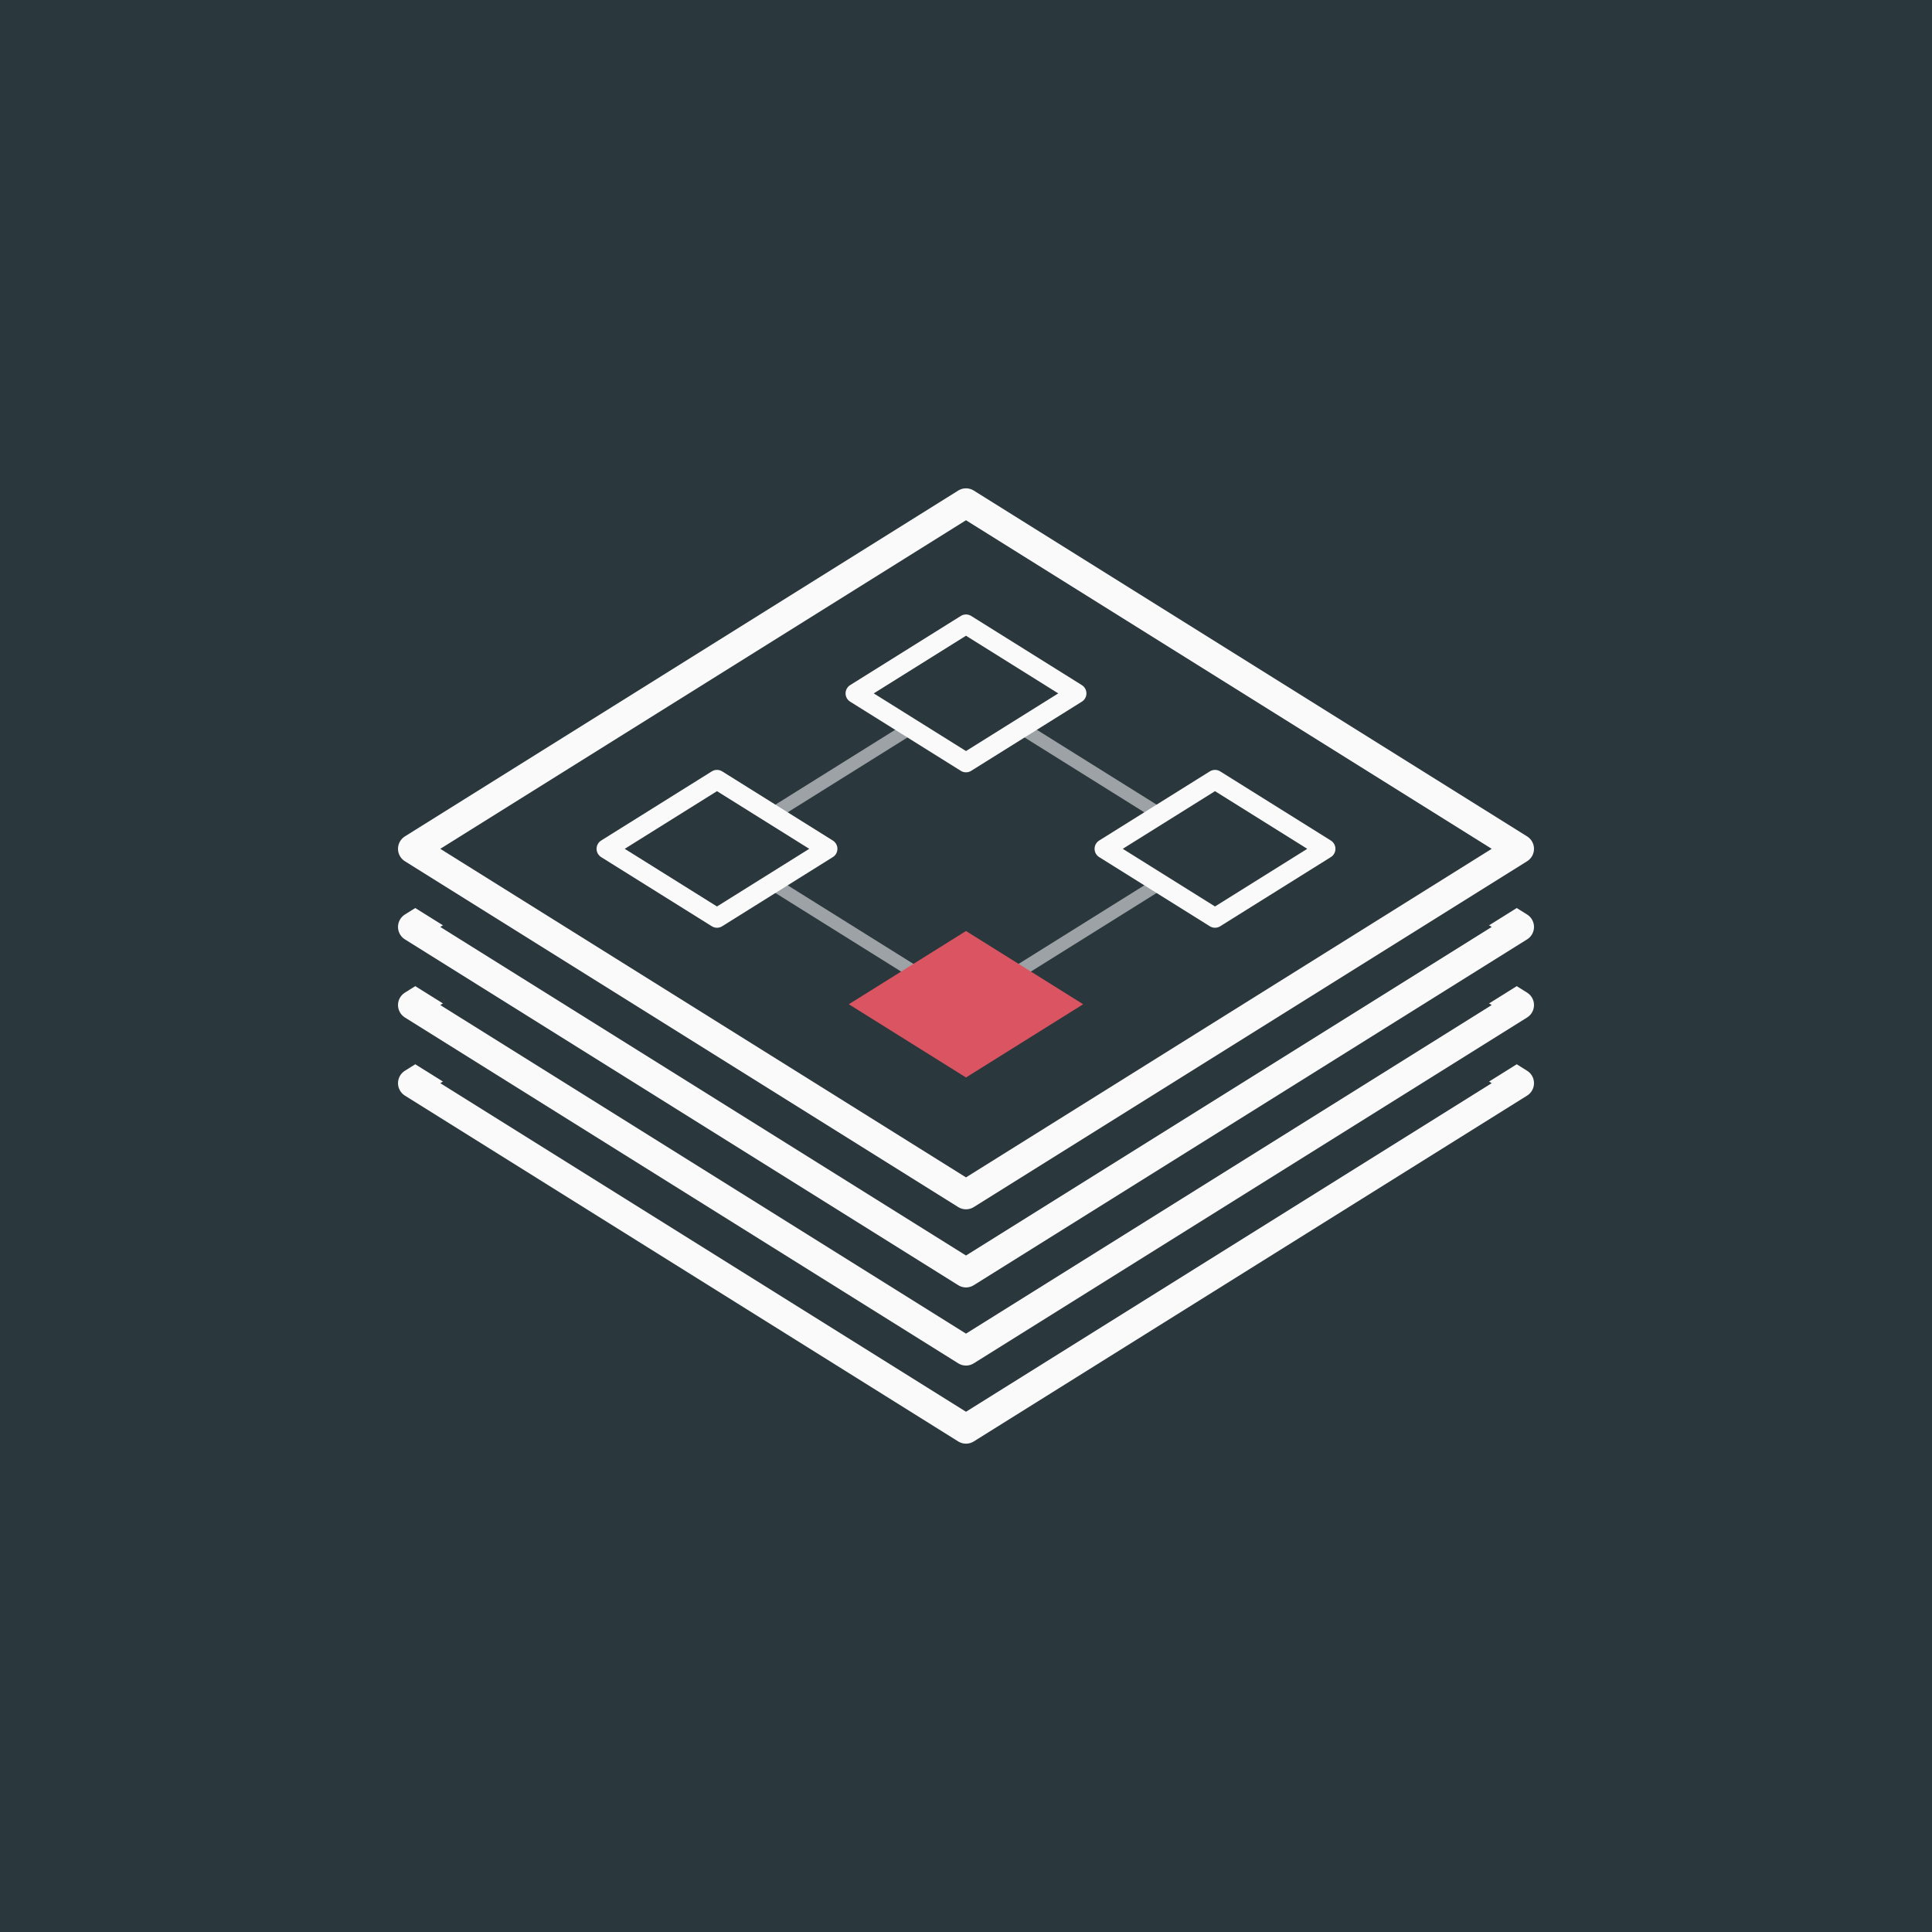
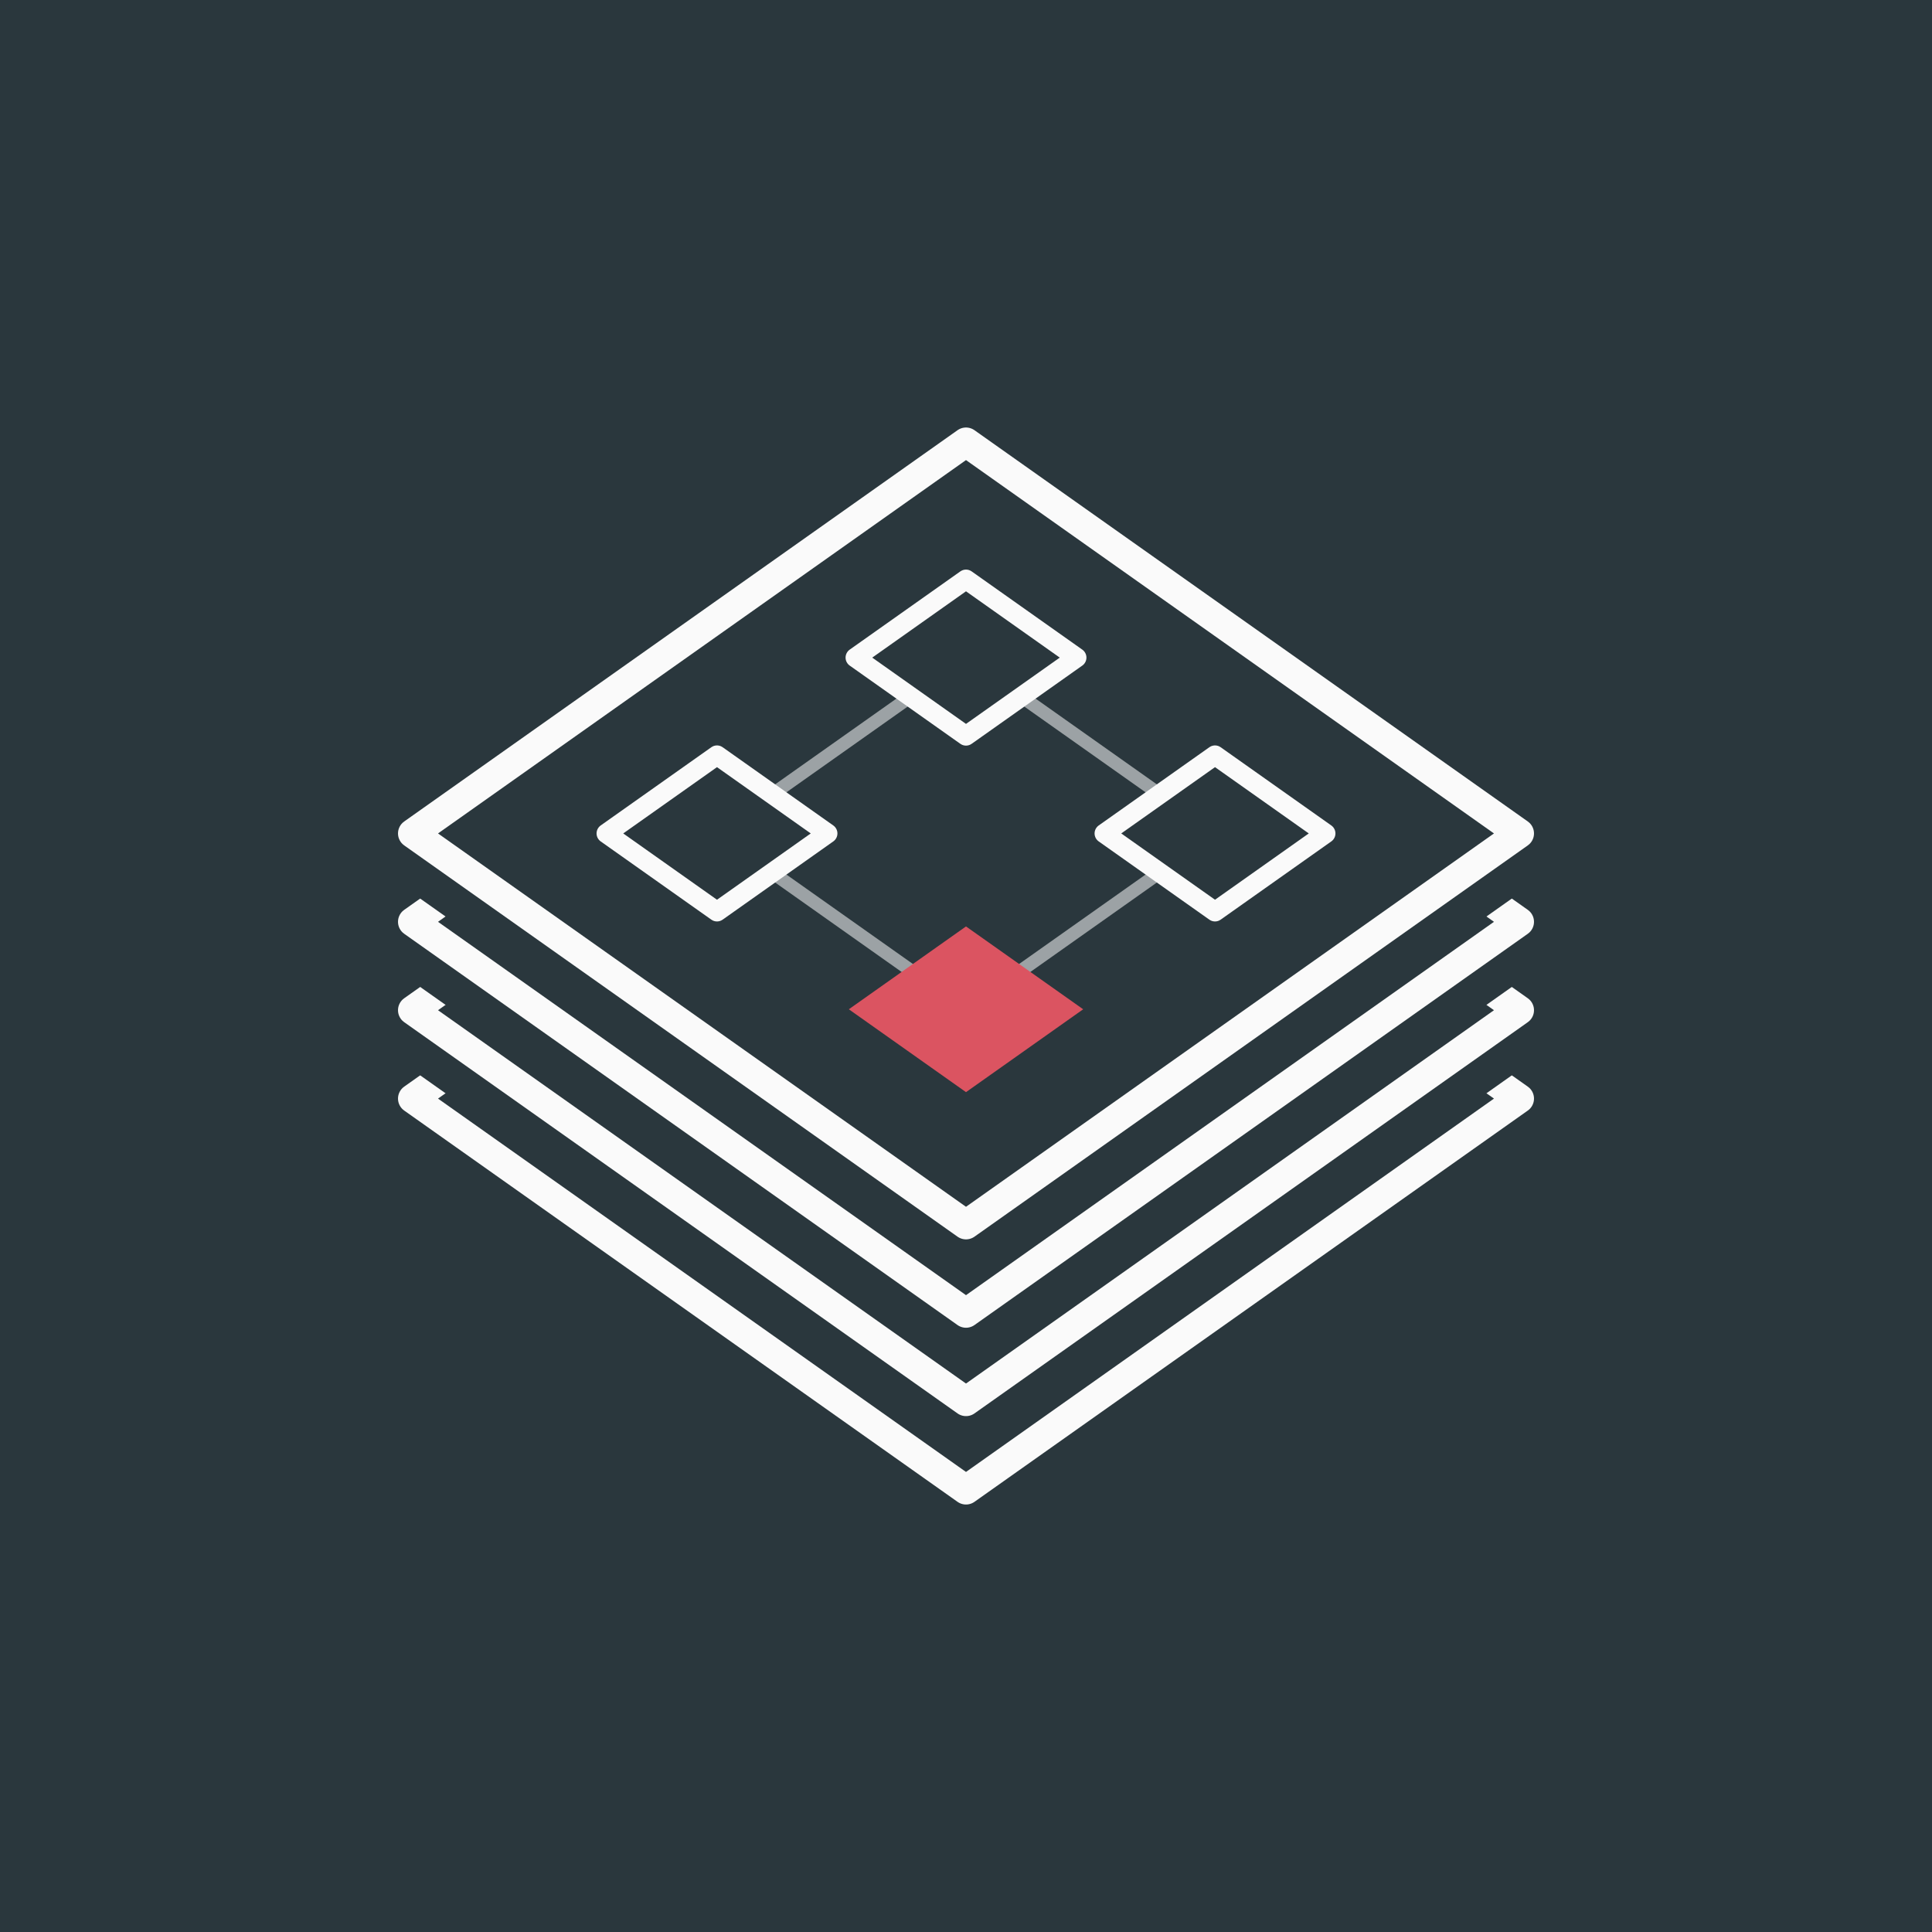
<svg xmlns="http://www.w3.org/2000/svg" viewBox="0 0 1000 1000" width="1000" height="1000" role="img" aria-label="Tessaract Systems">
  <defs>
    <mask id="a2_um0" maskUnits="userSpaceOnUse" x="0" y="0" width="760" height="610">
      <rect x="0" y="0" width="760" height="610" fill="#fff" />
-       <polygon points="200,210.75 370,317 200,423.25 30,317" fill="#000" stroke="#000" stroke-width="30" stroke-linejoin="round" />
-       <polygon points="200,186.75 370,293 200,399.25 30,293" fill="#000" stroke="#000" stroke-width="30" stroke-linejoin="round" />
-       <polygon points="200,162.75 370,269 200,375.25 30,269" fill="#000" stroke="#000" stroke-width="30" stroke-linejoin="round" />
+       <polygon points="200,198.37 370,318.58 200,438.78 30,318.58" fill="#000" stroke="#000" stroke-width="30" stroke-linejoin="round" />
+       <polygon points="200,171.22 370,291.42 200,411.63 30,291.42" fill="#000" stroke="#000" stroke-width="30" stroke-linejoin="round" />
+       <polygon points="200,144.06 370,264.27 200,384.48 30,264.27" fill="#000" stroke="#000" stroke-width="30" stroke-linejoin="round" />
    </mask>
    <mask id="a2_um1" maskUnits="userSpaceOnUse" x="0" y="0" width="760" height="610">
      <rect x="0" y="0" width="760" height="610" fill="#fff" />
-       <polygon points="200,186.75 370,293 200,399.25 30,293" fill="#000" stroke="#000" stroke-width="30" stroke-linejoin="round" />
-       <polygon points="200,162.75 370,269 200,375.25 30,269" fill="#000" stroke="#000" stroke-width="30" stroke-linejoin="round" />
+       <polygon points="200,171.22 370,291.42 200,411.63 30,291.42" fill="#000" stroke="#000" stroke-width="30" stroke-linejoin="round" />
+       <polygon points="200,144.06 370,264.27 200,384.48 30,264.27" fill="#000" stroke="#000" stroke-width="30" stroke-linejoin="round" />
    </mask>
    <mask id="a2_um2" maskUnits="userSpaceOnUse" x="0" y="0" width="760" height="610">
      <rect x="0" y="0" width="760" height="610" fill="#fff" />
-       <polygon points="200,162.75 370,269 200,375.25 30,269" fill="#000" stroke="#000" stroke-width="30" stroke-linejoin="round" />
+       <polygon points="200,144.06 370,264.27 200,384.48 30,264.27" fill="#000" stroke="#000" stroke-width="30" stroke-linejoin="round" />
    </mask>
  </defs>
  <rect width="1000" height="1000" fill="#2A373D" />
-   <g transform="translate(190,229.17) scale(1.684783) translate(-16,-144.25)">
-     <polygon mask="url(#a2_um0)" points="200,234.75 370,341 200,447.25 30,341" fill="none" stroke="#FAFAFA" stroke-width="9" stroke-linejoin="round" />
-     <polygon mask="url(#a2_um1)" points="200,210.75 370,317 200,423.25 30,317" fill="none" stroke="#FAFAFA" stroke-width="9" stroke-linejoin="round" />
-     <polygon mask="url(#a2_um2)" points="200,186.75 370,293 200,399.25 30,293" fill="none" stroke="#FAFAFA" stroke-width="9" stroke-linejoin="round" />
-     <polygon points="200,162.75 370,269 200,375.25 30,269" fill="none" stroke="#FAFAFA" stroke-width="9" stroke-linejoin="round" />
-     <polygon points="200,221.19 276.5,269 200,316.81 123.5,269" fill="none" stroke="#FAFAFA" stroke-width="4" opacity=".55" />
-     <polygon points="200,200 234,221.25 200,242.5 166,221.25" fill="#2A373D" stroke="#FAFAFA" stroke-width="6" stroke-linejoin="round" />
-     <polygon points="276.5,247.75 310.5,269 276.5,290.25 242.5,269" fill="#2A373D" stroke="#FAFAFA" stroke-width="6" stroke-linejoin="round" />
-     <polygon points="123.5,247.75 157.5,269 123.5,290.25 89.5,269" fill="#2A373D" stroke="#FAFAFA" stroke-width="6" stroke-linejoin="round" />
-     <polygon points="200,294.25 236,316.75 200,339.25 164,316.75" fill="#DB5461" />
+   <g transform="translate(190,197.69) scale(1.684783) translate(-16,-125.56)">
+     <polygon mask="url(#a2_um0)" points="200,225.52 370,345.73 200,465.94 30,345.73" fill="none" stroke="#FAFAFA" stroke-width="9" stroke-linejoin="round" />
+     <polygon mask="url(#a2_um1)" points="200,198.37 370,318.58 200,438.78 30,318.58" fill="none" stroke="#FAFAFA" stroke-width="9" stroke-linejoin="round" />
+     <polygon mask="url(#a2_um2)" points="200,171.22 370,291.42 200,411.63 30,291.42" fill="none" stroke="#FAFAFA" stroke-width="9" stroke-linejoin="round" />
+     <polygon points="200,144.06 370,264.27 200,384.48 30,264.27" fill="none" stroke="#FAFAFA" stroke-width="9" stroke-linejoin="round" />
+     <polygon points="200,210.18 276.5,264.27 200,318.36 123.5,264.27" fill="none" stroke="#FAFAFA" stroke-width="4" opacity=".55" />
+     <polygon points="200,186.21 234,210.25 200,234.29 166,210.25" fill="#2A373D" stroke="#FAFAFA" stroke-width="6" stroke-linejoin="round" />
+     <polygon points="276.5,240.23 310.5,264.27 276.5,288.31 242.5,264.27" fill="#2A373D" stroke="#FAFAFA" stroke-width="6" stroke-linejoin="round" />
+     <polygon points="123.5,240.23 157.5,264.27 123.5,288.31 89.5,264.27" fill="#2A373D" stroke="#FAFAFA" stroke-width="6" stroke-linejoin="round" />
+     <polygon points="200,292.84 236,318.29 200,343.75 164,318.29" fill="#DB5461" />
  </g>
</svg>
